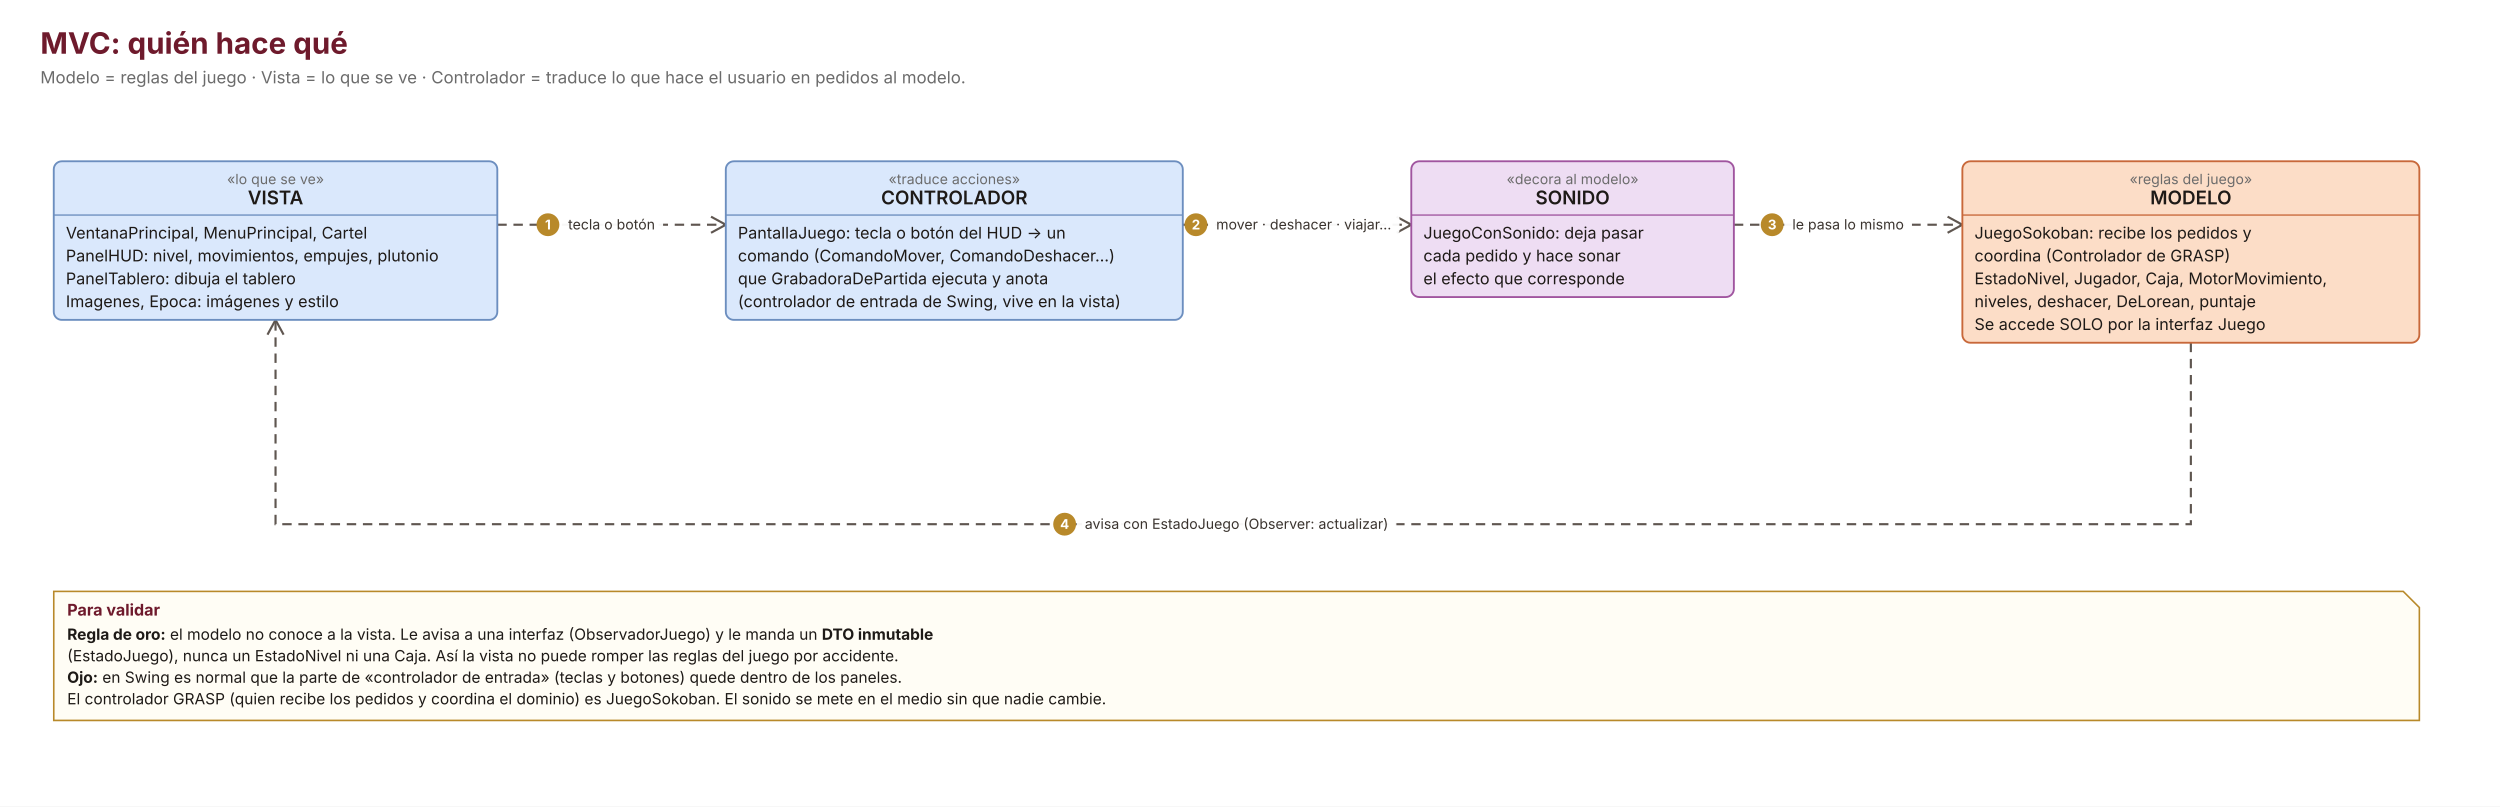
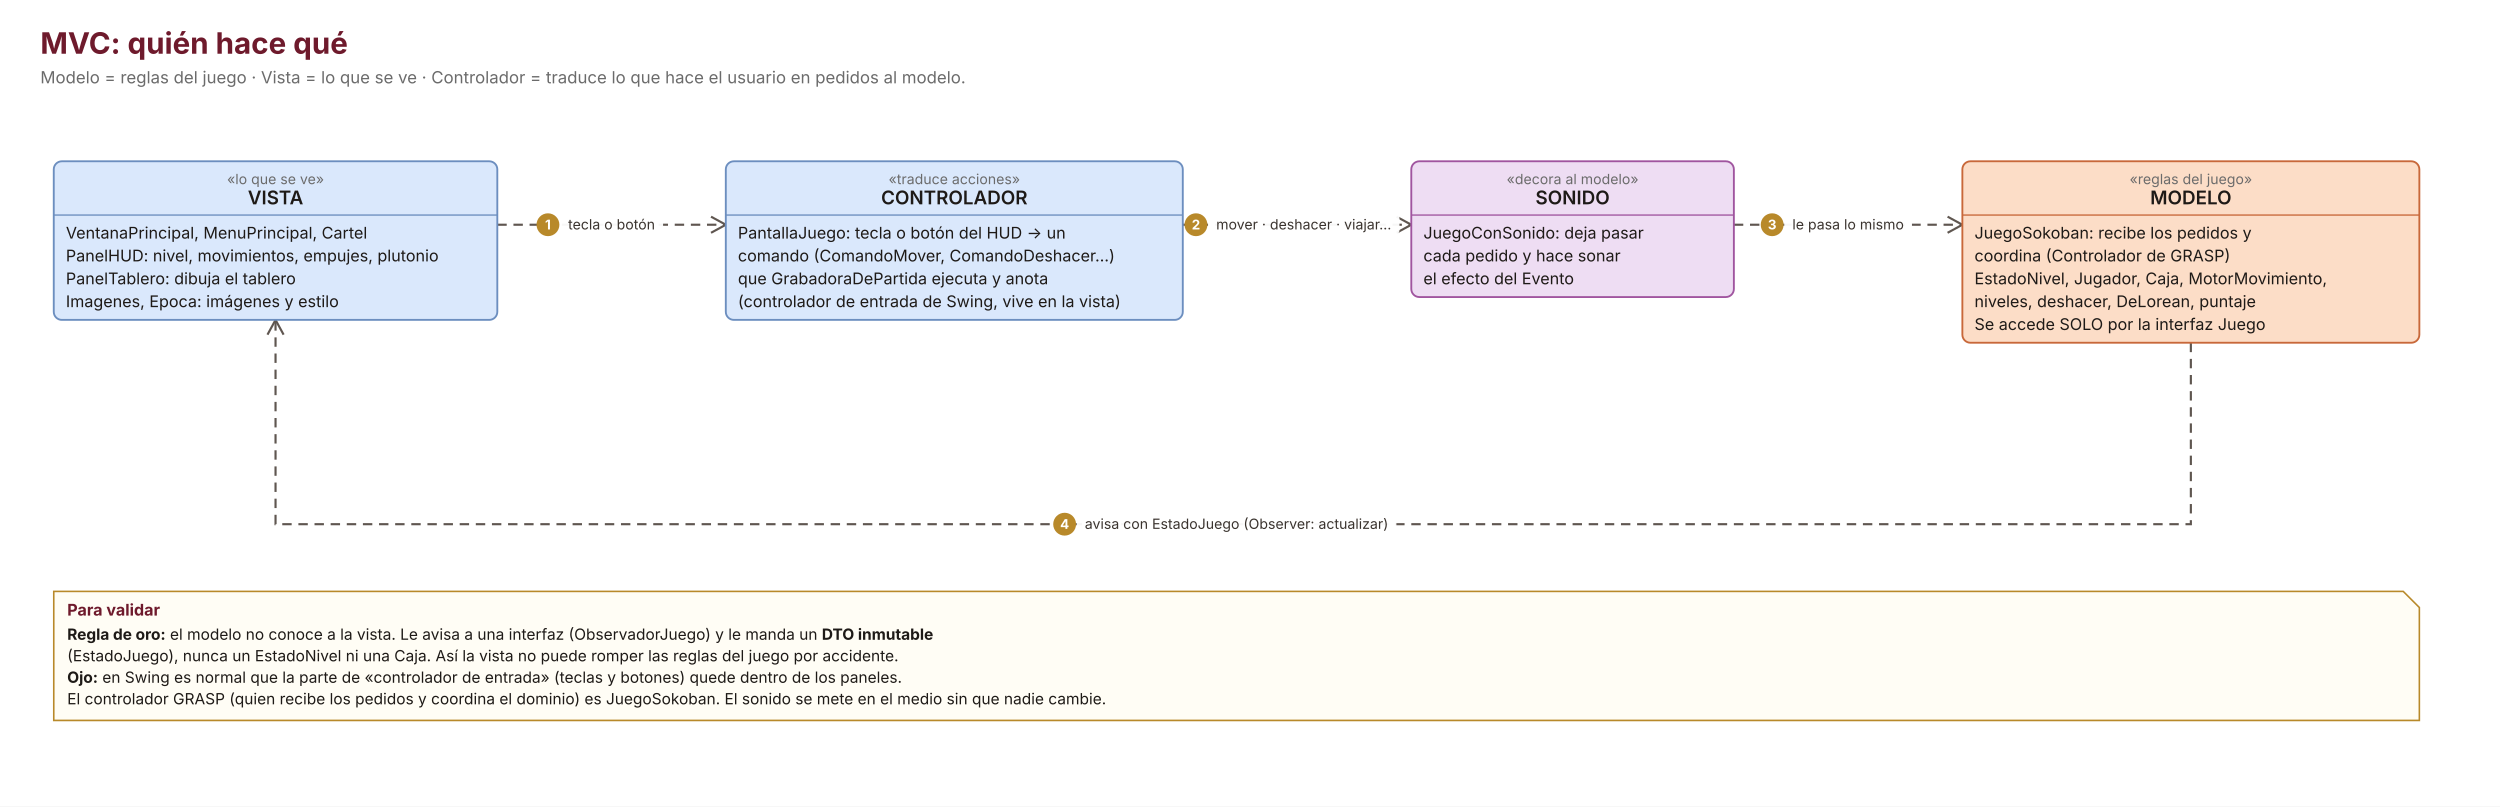
<svg xmlns="http://www.w3.org/2000/svg" viewBox="0 0 1860 600" width="1860" height="600" font-family="Inter, Arial, sans-serif">
  <style>text{white-space:pre}</style>
  <rect width="1860" height="600" fill="#FFFFFF" />
  <text x="30" y="40" font-size="22" font-weight="700" fill="#6E1A2C">MVC: quién hace qué</text>
  <text x="30" y="62" font-size="12.5" fill="#6B6B6B">Modelo = reglas del juego · Vista = lo que se ve · Controlador = traduce lo que hace el usuario en pedidos al modelo.</text>
  <path d="M 370.0 167.2 L 540.0 167.2" fill="none" stroke="#5F5650" stroke-width="1.6" stroke-dasharray="7 5" />
  <polyline points="529.0,161.2 540.0,167.2 529.0,173.2" fill="none" stroke="#5F5650" stroke-width="1.6" />
  <rect x="416.68" y="158.2" width="76.641" height="17" rx="4" fill="#FFFFFF" fill-opacity="0.95" />
  <text x="455.0" y="170.7" font-size="10.5" text-anchor="middle" fill="#3A332E">tecla o botón</text>
  <circle cx="407.68" cy="167.2" r="8.5" fill="#B8892A" />
  <text x="407.68" y="170.7" font-size="10" font-weight="700" text-anchor="middle" fill="#FFFFFF">1</text>
  <path d="M 880.0 167.2 L 1050.0 167.2" fill="none" stroke="#5F5650" stroke-width="1.6" stroke-dasharray="7 5" />
  <polyline points="1039.0,161.2 1050.0,167.2 1039.0,173.2" fill="none" stroke="#5F5650" stroke-width="1.6" />
  <rect x="898.812" y="158.2" width="142.375" height="17" rx="4" fill="#FFFFFF" fill-opacity="0.95" />
  <text x="970" y="170.7" font-size="10.5" text-anchor="middle" fill="#3A332E">mover · deshacer · viajar…</text>
  <circle cx="889.812" cy="167.2" r="8.5" fill="#B8892A" />
  <text x="889.812" y="170.7" font-size="10" font-weight="700" text-anchor="middle" fill="#FFFFFF">2</text>
  <path d="M 1290.0 167.2 L 1460.0 167.2" fill="none" stroke="#5F5650" stroke-width="1.6" stroke-dasharray="7 5" />
  <polyline points="1449.0,161.2 1460.0,167.2 1449.0,173.2" fill="none" stroke="#5F5650" stroke-width="1.6" />
  <rect x="1327.484" y="158.2" width="95.031" height="17" rx="4" fill="#FFFFFF" fill-opacity="0.95" />
  <text x="1375.0" y="170.7" font-size="10.5" text-anchor="middle" fill="#3A332E">le pasa lo mismo</text>
  <circle cx="1318.484" cy="167.2" r="8.5" fill="#B8892A" />
  <text x="1318.484" y="170.7" font-size="10" font-weight="700" text-anchor="middle" fill="#FFFFFF">3</text>
  <path d="M 1630.0 255.0 L 1630.0 390.0 L 205.0 390.0 L 205.0 238.0" fill="none" stroke="#5F5650" stroke-width="1.6" stroke-dasharray="7 5" />
  <polyline points="199.0,249.0 205.0,238.0 211.0,249.0" fill="none" stroke="#5F5650" stroke-width="1.6" />
  <rect x="801.086" y="381" width="237.828" height="17" rx="4" fill="#FFFFFF" fill-opacity="0.95" />
  <text x="920" y="393.5" font-size="10.5" text-anchor="middle" fill="#3A332E">avisa con EstadoJuego (Observer: actualizar)</text>
  <circle cx="792.086" cy="390" r="8.5" fill="#B8892A" />
  <text x="792.086" y="393.5" font-size="10" font-weight="700" text-anchor="middle" fill="#FFFFFF">4</text>
  <g class="caja" id="V">
    <rect x="40" y="120" width="330" height="118" rx="6" fill="#DAE8FC" stroke="#6C8EBF" stroke-width="1.4" />
    <text x="205.0" y="137" text-anchor="middle" font-size="10.5" fill="#6B6B6B">«lo que se ve»</text>
    <text x="205.0" y="152" text-anchor="middle" font-size="14" font-weight="600" fill="#1E1A17">VISTA</text>
    <line x1="40" y1="160" x2="370" y2="160" stroke="#6C8EBF" stroke-width="1" />
    <text x="49.0" y="177.5" font-size="12" fill="#1E1A17">VentanaPrincipal, MenuPrincipal, Cartel</text>
    <text x="49.0" y="194.5" font-size="12" fill="#1E1A17">PanelHUD: nivel, movimientos, empujes, plutonio</text>
    <text x="49.0" y="211.5" font-size="12" fill="#1E1A17">PanelTablero: dibuja el tablero</text>
    <text x="49.0" y="228.5" font-size="12" fill="#1E1A17">Imagenes, Epoca: imágenes y estilo</text>
  </g>
  <g class="caja" id="C">
    <rect x="540" y="120" width="340" height="118" rx="6" fill="#DAE8FC" stroke="#6C8EBF" stroke-width="1.4" />
    <text x="710.0" y="137" text-anchor="middle" font-size="10.5" fill="#6B6B6B">«traduce acciones»</text>
    <text x="710.0" y="152" text-anchor="middle" font-size="14" font-weight="600" fill="#1E1A17">CONTROLADOR</text>
    <line x1="540" y1="160" x2="880" y2="160" stroke="#6C8EBF" stroke-width="1" />
    <text x="549.0" y="177.5" font-size="12" fill="#1E1A17">PantallaJuego: tecla o botón del HUD → un</text>
    <text x="549.0" y="194.5" font-size="12" fill="#1E1A17">comando (ComandoMover, ComandoDeshacer...)</text>
    <text x="549.0" y="211.5" font-size="12" fill="#1E1A17">que GrabadoraDePartida ejecuta y anota</text>
    <text x="549.0" y="228.5" font-size="12" fill="#1E1A17">(controlador de entrada de Swing, vive en la vista)</text>
  </g>
  <g class="caja" id="S">
    <rect x="1050" y="120" width="240" height="101" rx="6" fill="#EEDDF3" stroke="#A0559F" stroke-width="1.4" />
    <text x="1170.0" y="137" text-anchor="middle" font-size="10.5" fill="#6B6B6B">«decora al modelo»</text>
    <text x="1170.0" y="152" text-anchor="middle" font-size="14" font-weight="600" fill="#1E1A17">SONIDO</text>
    <line x1="1050" y1="160" x2="1290" y2="160" stroke="#A0559F" stroke-width="1" />
    <text x="1059.0" y="177.5" font-size="12" fill="#1E1A17">JuegoConSonido: deja pasar</text>
    <text x="1059.0" y="194.5" font-size="12" fill="#1E1A17">cada pedido y hace sonar</text>
-     <text x="1059.0" y="211.5" font-size="12" fill="#1E1A17">el efecto que corresponde</text>
+     <text x="1059.0" y="211.5" font-size="12" fill="#1E1A17">el efecto del Evento</text>
  </g>
  <g class="caja" id="M">
    <rect x="1460" y="120" width="340" height="135" rx="6" fill="#FCDDC7" stroke="#C8683A" stroke-width="1.4" />
    <text x="1630.0" y="137" text-anchor="middle" font-size="10.5" fill="#6B6B6B">«reglas del juego»</text>
    <text x="1630.0" y="152" text-anchor="middle" font-size="14" font-weight="600" fill="#1E1A17">MODELO</text>
    <line x1="1460" y1="160" x2="1800" y2="160" stroke="#C8683A" stroke-width="1" />
    <text x="1469.0" y="177.5" font-size="12" fill="#1E1A17">JuegoSokoban: recibe los pedidos y</text>
    <text x="1469.0" y="194.5" font-size="12" fill="#1E1A17">coordina (Controlador de GRASP)</text>
    <text x="1469.0" y="211.5" font-size="12" fill="#1E1A17">EstadoNivel, Jugador, Caja, MotorMovimiento,</text>
    <text x="1469.0" y="228.5" font-size="12" fill="#1E1A17">niveles, deshacer, DeLorean, puntaje</text>
    <text x="1469.0" y="245.5" font-size="12" fill="#1E1A17">Se accede SOLO por la interfaz Juego</text>
  </g>
  <path d="M 40 440 L 1788 440 L 1800 452 L 1800 536 L 40 536 Z" fill="#FFFDF5" stroke="#B8892A" stroke-width="1.2" />
  <text x="50" y="458" font-size="12" font-weight="700" fill="#6E1A2C">Para validar</text>
  <text x="50" y="476" font-size="11.5" fill="#1E1A17">
    <tspan font-weight="700">Regla de oro:</tspan> el modelo no conoce a la vista. Le avisa a una interfaz (ObservadorJuego) y le manda un <tspan font-weight="700">DTO inmutable</tspan>
  </text>
  <text x="50" y="492" font-size="11.5" fill="#1E1A17">(EstadoJuego), nunca un EstadoNivel ni una Caja. Así la vista no puede romper las reglas del juego por accidente.</text>
  <text x="50" y="508" font-size="11.5" fill="#1E1A17">
    <tspan font-weight="700">Ojo:</tspan> en Swing es normal que la parte de «controlador de entrada» (teclas y botones) quede dentro de los paneles.</text>
  <text x="50" y="524" font-size="11.5" fill="#1E1A17">El controlador GRASP (quien recibe los pedidos y coordina el dominio) es JuegoSokoban. El sonido se mete en el medio sin que nadie cambie.</text>
</svg>
